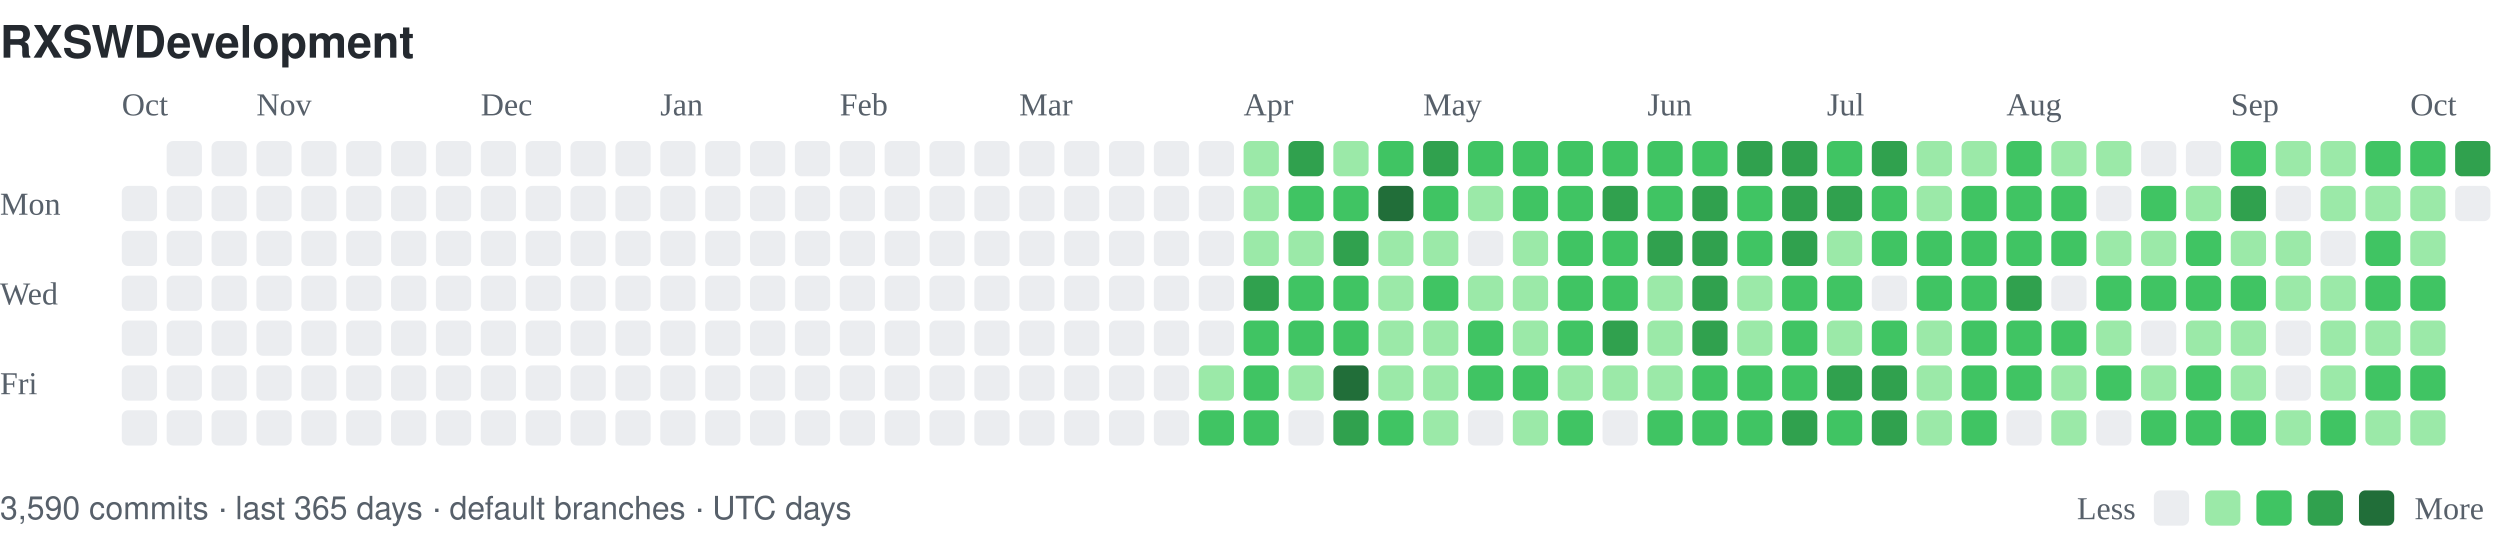
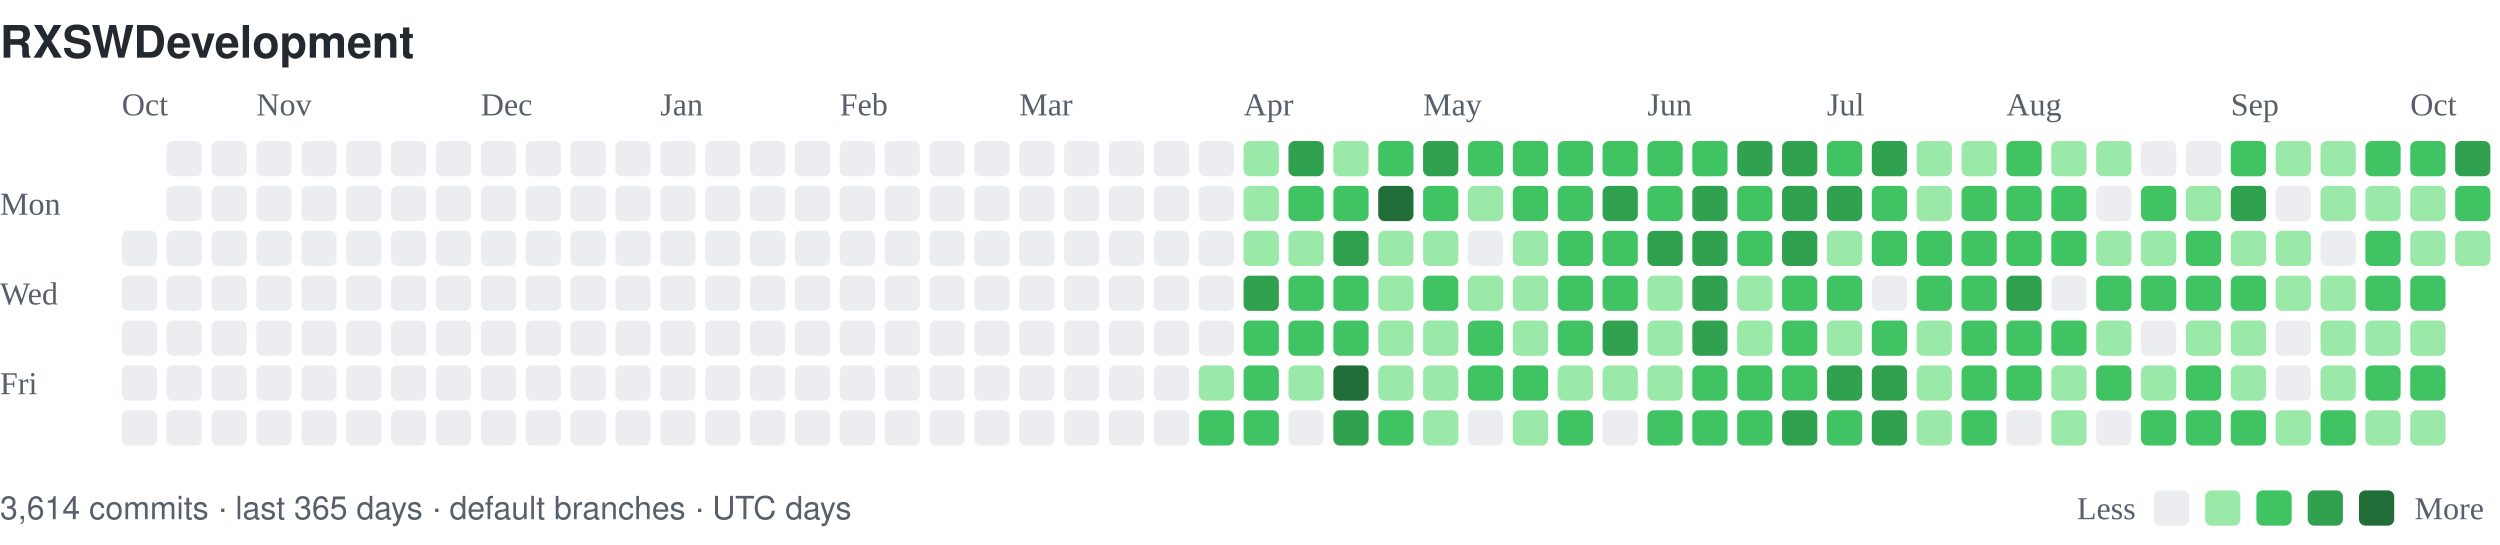
<svg xmlns="http://www.w3.org/2000/svg" width="780" height="170" viewBox="0 0 780 170" role="img">
  <text x="0" y="18" font-size="14" font-weight="600" fill="#24292f" font-family="ui-sans-serif,-apple-system,Segoe UI,Helvetica,Arial,sans-serif">RXSWDevelopment</text>
  <text x="0" y="67" font-size="10" fill="#57606a">Mon</text>
  <text x="0" y="95" font-size="10" fill="#57606a">Wed</text>
  <text x="0" y="123" font-size="10" fill="#57606a">Fri</text>
  <text x="38" y="36" font-size="10" fill="#57606a">Oct</text>
-   <rect x="38" y="58" width="11" height="11" rx="2" fill="#ebedf0" />
  <rect x="38" y="72" width="11" height="11" rx="2" fill="#ebedf0" />
  <rect x="38" y="86" width="11" height="11" rx="2" fill="#ebedf0" />
  <rect x="38" y="100" width="11" height="11" rx="2" fill="#ebedf0" />
  <rect x="38" y="114" width="11" height="11" rx="2" fill="#ebedf0" />
  <rect x="38" y="128" width="11" height="11" rx="2" fill="#ebedf0" />
  <rect x="52" y="44" width="11" height="11" rx="2" fill="#ebedf0" />
  <rect x="52" y="58" width="11" height="11" rx="2" fill="#ebedf0" />
  <rect x="52" y="72" width="11" height="11" rx="2" fill="#ebedf0" />
  <rect x="52" y="86" width="11" height="11" rx="2" fill="#ebedf0" />
  <rect x="52" y="100" width="11" height="11" rx="2" fill="#ebedf0" />
  <rect x="52" y="114" width="11" height="11" rx="2" fill="#ebedf0" />
  <rect x="52" y="128" width="11" height="11" rx="2" fill="#ebedf0" />
  <rect x="66" y="44" width="11" height="11" rx="2" fill="#ebedf0" />
  <rect x="66" y="58" width="11" height="11" rx="2" fill="#ebedf0" />
  <rect x="66" y="72" width="11" height="11" rx="2" fill="#ebedf0" />
  <rect x="66" y="86" width="11" height="11" rx="2" fill="#ebedf0" />
  <rect x="66" y="100" width="11" height="11" rx="2" fill="#ebedf0" />
  <rect x="66" y="114" width="11" height="11" rx="2" fill="#ebedf0" />
  <rect x="66" y="128" width="11" height="11" rx="2" fill="#ebedf0" />
  <text x="80" y="36" font-size="10" fill="#57606a">Nov</text>
  <rect x="80" y="44" width="11" height="11" rx="2" fill="#ebedf0" />
  <rect x="80" y="58" width="11" height="11" rx="2" fill="#ebedf0" />
  <rect x="80" y="72" width="11" height="11" rx="2" fill="#ebedf0" />
  <rect x="80" y="86" width="11" height="11" rx="2" fill="#ebedf0" />
  <rect x="80" y="100" width="11" height="11" rx="2" fill="#ebedf0" />
  <rect x="80" y="114" width="11" height="11" rx="2" fill="#ebedf0" />
  <rect x="80" y="128" width="11" height="11" rx="2" fill="#ebedf0" />
  <rect x="94" y="44" width="11" height="11" rx="2" fill="#ebedf0" />
  <rect x="94" y="58" width="11" height="11" rx="2" fill="#ebedf0" />
  <rect x="94" y="72" width="11" height="11" rx="2" fill="#ebedf0" />
  <rect x="94" y="86" width="11" height="11" rx="2" fill="#ebedf0" />
  <rect x="94" y="100" width="11" height="11" rx="2" fill="#ebedf0" />
  <rect x="94" y="114" width="11" height="11" rx="2" fill="#ebedf0" />
  <rect x="94" y="128" width="11" height="11" rx="2" fill="#ebedf0" />
  <rect x="108" y="44" width="11" height="11" rx="2" fill="#ebedf0" />
  <rect x="108" y="58" width="11" height="11" rx="2" fill="#ebedf0" />
  <rect x="108" y="72" width="11" height="11" rx="2" fill="#ebedf0" />
  <rect x="108" y="86" width="11" height="11" rx="2" fill="#ebedf0" />
  <rect x="108" y="100" width="11" height="11" rx="2" fill="#ebedf0" />
  <rect x="108" y="114" width="11" height="11" rx="2" fill="#ebedf0" />
  <rect x="108" y="128" width="11" height="11" rx="2" fill="#ebedf0" />
  <rect x="122" y="44" width="11" height="11" rx="2" fill="#ebedf0" />
  <rect x="122" y="58" width="11" height="11" rx="2" fill="#ebedf0" />
  <rect x="122" y="72" width="11" height="11" rx="2" fill="#ebedf0" />
  <rect x="122" y="86" width="11" height="11" rx="2" fill="#ebedf0" />
  <rect x="122" y="100" width="11" height="11" rx="2" fill="#ebedf0" />
  <rect x="122" y="114" width="11" height="11" rx="2" fill="#ebedf0" />
  <rect x="122" y="128" width="11" height="11" rx="2" fill="#ebedf0" />
  <rect x="136" y="44" width="11" height="11" rx="2" fill="#ebedf0" />
  <rect x="136" y="58" width="11" height="11" rx="2" fill="#ebedf0" />
  <rect x="136" y="72" width="11" height="11" rx="2" fill="#ebedf0" />
  <rect x="136" y="86" width="11" height="11" rx="2" fill="#ebedf0" />
  <rect x="136" y="100" width="11" height="11" rx="2" fill="#ebedf0" />
  <rect x="136" y="114" width="11" height="11" rx="2" fill="#ebedf0" />
  <rect x="136" y="128" width="11" height="11" rx="2" fill="#ebedf0" />
  <text x="150" y="36" font-size="10" fill="#57606a">Dec</text>
  <rect x="150" y="44" width="11" height="11" rx="2" fill="#ebedf0" />
  <rect x="150" y="58" width="11" height="11" rx="2" fill="#ebedf0" />
  <rect x="150" y="72" width="11" height="11" rx="2" fill="#ebedf0" />
  <rect x="150" y="86" width="11" height="11" rx="2" fill="#ebedf0" />
  <rect x="150" y="100" width="11" height="11" rx="2" fill="#ebedf0" />
  <rect x="150" y="114" width="11" height="11" rx="2" fill="#ebedf0" />
  <rect x="150" y="128" width="11" height="11" rx="2" fill="#ebedf0" />
  <rect x="164" y="44" width="11" height="11" rx="2" fill="#ebedf0" />
  <rect x="164" y="58" width="11" height="11" rx="2" fill="#ebedf0" />
  <rect x="164" y="72" width="11" height="11" rx="2" fill="#ebedf0" />
  <rect x="164" y="86" width="11" height="11" rx="2" fill="#ebedf0" />
  <rect x="164" y="100" width="11" height="11" rx="2" fill="#ebedf0" />
  <rect x="164" y="114" width="11" height="11" rx="2" fill="#ebedf0" />
  <rect x="164" y="128" width="11" height="11" rx="2" fill="#ebedf0" />
  <rect x="178" y="44" width="11" height="11" rx="2" fill="#ebedf0" />
  <rect x="178" y="58" width="11" height="11" rx="2" fill="#ebedf0" />
  <rect x="178" y="72" width="11" height="11" rx="2" fill="#ebedf0" />
  <rect x="178" y="86" width="11" height="11" rx="2" fill="#ebedf0" />
  <rect x="178" y="100" width="11" height="11" rx="2" fill="#ebedf0" />
  <rect x="178" y="114" width="11" height="11" rx="2" fill="#ebedf0" />
  <rect x="178" y="128" width="11" height="11" rx="2" fill="#ebedf0" />
  <rect x="192" y="44" width="11" height="11" rx="2" fill="#ebedf0" />
  <rect x="192" y="58" width="11" height="11" rx="2" fill="#ebedf0" />
  <rect x="192" y="72" width="11" height="11" rx="2" fill="#ebedf0" />
  <rect x="192" y="86" width="11" height="11" rx="2" fill="#ebedf0" />
  <rect x="192" y="100" width="11" height="11" rx="2" fill="#ebedf0" />
  <rect x="192" y="114" width="11" height="11" rx="2" fill="#ebedf0" />
  <rect x="192" y="128" width="11" height="11" rx="2" fill="#ebedf0" />
  <text x="206" y="36" font-size="10" fill="#57606a">Jan</text>
  <rect x="206" y="44" width="11" height="11" rx="2" fill="#ebedf0" />
  <rect x="206" y="58" width="11" height="11" rx="2" fill="#ebedf0" />
  <rect x="206" y="72" width="11" height="11" rx="2" fill="#ebedf0" />
  <rect x="206" y="86" width="11" height="11" rx="2" fill="#ebedf0" />
  <rect x="206" y="100" width="11" height="11" rx="2" fill="#ebedf0" />
  <rect x="206" y="114" width="11" height="11" rx="2" fill="#ebedf0" />
  <rect x="206" y="128" width="11" height="11" rx="2" fill="#ebedf0" />
  <rect x="220" y="44" width="11" height="11" rx="2" fill="#ebedf0" />
  <rect x="220" y="58" width="11" height="11" rx="2" fill="#ebedf0" />
  <rect x="220" y="72" width="11" height="11" rx="2" fill="#ebedf0" />
  <rect x="220" y="86" width="11" height="11" rx="2" fill="#ebedf0" />
  <rect x="220" y="100" width="11" height="11" rx="2" fill="#ebedf0" />
  <rect x="220" y="114" width="11" height="11" rx="2" fill="#ebedf0" />
  <rect x="220" y="128" width="11" height="11" rx="2" fill="#ebedf0" />
  <rect x="234" y="44" width="11" height="11" rx="2" fill="#ebedf0" />
  <rect x="234" y="58" width="11" height="11" rx="2" fill="#ebedf0" />
  <rect x="234" y="72" width="11" height="11" rx="2" fill="#ebedf0" />
  <rect x="234" y="86" width="11" height="11" rx="2" fill="#ebedf0" />
  <rect x="234" y="100" width="11" height="11" rx="2" fill="#ebedf0" />
  <rect x="234" y="114" width="11" height="11" rx="2" fill="#ebedf0" />
  <rect x="234" y="128" width="11" height="11" rx="2" fill="#ebedf0" />
  <rect x="248" y="44" width="11" height="11" rx="2" fill="#ebedf0" />
  <rect x="248" y="58" width="11" height="11" rx="2" fill="#ebedf0" />
  <rect x="248" y="72" width="11" height="11" rx="2" fill="#ebedf0" />
  <rect x="248" y="86" width="11" height="11" rx="2" fill="#ebedf0" />
  <rect x="248" y="100" width="11" height="11" rx="2" fill="#ebedf0" />
  <rect x="248" y="114" width="11" height="11" rx="2" fill="#ebedf0" />
  <rect x="248" y="128" width="11" height="11" rx="2" fill="#ebedf0" />
  <text x="262" y="36" font-size="10" fill="#57606a">Feb</text>
  <rect x="262" y="44" width="11" height="11" rx="2" fill="#ebedf0" />
  <rect x="262" y="58" width="11" height="11" rx="2" fill="#ebedf0" />
  <rect x="262" y="72" width="11" height="11" rx="2" fill="#ebedf0" />
  <rect x="262" y="86" width="11" height="11" rx="2" fill="#ebedf0" />
  <rect x="262" y="100" width="11" height="11" rx="2" fill="#ebedf0" />
  <rect x="262" y="114" width="11" height="11" rx="2" fill="#ebedf0" />
  <rect x="262" y="128" width="11" height="11" rx="2" fill="#ebedf0" />
  <rect x="276" y="44" width="11" height="11" rx="2" fill="#ebedf0" />
  <rect x="276" y="58" width="11" height="11" rx="2" fill="#ebedf0" />
  <rect x="276" y="72" width="11" height="11" rx="2" fill="#ebedf0" />
  <rect x="276" y="86" width="11" height="11" rx="2" fill="#ebedf0" />
  <rect x="276" y="100" width="11" height="11" rx="2" fill="#ebedf0" />
  <rect x="276" y="114" width="11" height="11" rx="2" fill="#ebedf0" />
  <rect x="276" y="128" width="11" height="11" rx="2" fill="#ebedf0" />
  <rect x="290" y="44" width="11" height="11" rx="2" fill="#ebedf0" />
  <rect x="290" y="58" width="11" height="11" rx="2" fill="#ebedf0" />
  <rect x="290" y="72" width="11" height="11" rx="2" fill="#ebedf0" />
  <rect x="290" y="86" width="11" height="11" rx="2" fill="#ebedf0" />
  <rect x="290" y="100" width="11" height="11" rx="2" fill="#ebedf0" />
  <rect x="290" y="114" width="11" height="11" rx="2" fill="#ebedf0" />
  <rect x="290" y="128" width="11" height="11" rx="2" fill="#ebedf0" />
  <rect x="304" y="44" width="11" height="11" rx="2" fill="#ebedf0" />
  <rect x="304" y="58" width="11" height="11" rx="2" fill="#ebedf0" />
  <rect x="304" y="72" width="11" height="11" rx="2" fill="#ebedf0" />
  <rect x="304" y="86" width="11" height="11" rx="2" fill="#ebedf0" />
  <rect x="304" y="100" width="11" height="11" rx="2" fill="#ebedf0" />
  <rect x="304" y="114" width="11" height="11" rx="2" fill="#ebedf0" />
  <rect x="304" y="128" width="11" height="11" rx="2" fill="#ebedf0" />
  <text x="318" y="36" font-size="10" fill="#57606a">Mar</text>
  <rect x="318" y="44" width="11" height="11" rx="2" fill="#ebedf0" />
  <rect x="318" y="58" width="11" height="11" rx="2" fill="#ebedf0" />
  <rect x="318" y="72" width="11" height="11" rx="2" fill="#ebedf0" />
  <rect x="318" y="86" width="11" height="11" rx="2" fill="#ebedf0" />
  <rect x="318" y="100" width="11" height="11" rx="2" fill="#ebedf0" />
  <rect x="318" y="114" width="11" height="11" rx="2" fill="#ebedf0" />
  <rect x="318" y="128" width="11" height="11" rx="2" fill="#ebedf0" />
  <rect x="332" y="44" width="11" height="11" rx="2" fill="#ebedf0" />
  <rect x="332" y="58" width="11" height="11" rx="2" fill="#ebedf0" />
  <rect x="332" y="72" width="11" height="11" rx="2" fill="#ebedf0" />
  <rect x="332" y="86" width="11" height="11" rx="2" fill="#ebedf0" />
  <rect x="332" y="100" width="11" height="11" rx="2" fill="#ebedf0" />
  <rect x="332" y="114" width="11" height="11" rx="2" fill="#ebedf0" />
  <rect x="332" y="128" width="11" height="11" rx="2" fill="#ebedf0" />
  <rect x="346" y="44" width="11" height="11" rx="2" fill="#ebedf0" />
  <rect x="346" y="58" width="11" height="11" rx="2" fill="#ebedf0" />
  <rect x="346" y="72" width="11" height="11" rx="2" fill="#ebedf0" />
  <rect x="346" y="86" width="11" height="11" rx="2" fill="#ebedf0" />
  <rect x="346" y="100" width="11" height="11" rx="2" fill="#ebedf0" />
  <rect x="346" y="114" width="11" height="11" rx="2" fill="#ebedf0" />
  <rect x="346" y="128" width="11" height="11" rx="2" fill="#ebedf0" />
  <rect x="360" y="44" width="11" height="11" rx="2" fill="#ebedf0" />
  <rect x="360" y="58" width="11" height="11" rx="2" fill="#ebedf0" />
  <rect x="360" y="72" width="11" height="11" rx="2" fill="#ebedf0" />
  <rect x="360" y="86" width="11" height="11" rx="2" fill="#ebedf0" />
  <rect x="360" y="100" width="11" height="11" rx="2" fill="#ebedf0" />
  <rect x="360" y="114" width="11" height="11" rx="2" fill="#ebedf0" />
  <rect x="360" y="128" width="11" height="11" rx="2" fill="#ebedf0" />
  <rect x="374" y="44" width="11" height="11" rx="2" fill="#ebedf0" />
  <rect x="374" y="58" width="11" height="11" rx="2" fill="#ebedf0" />
  <rect x="374" y="72" width="11" height="11" rx="2" fill="#ebedf0" />
  <rect x="374" y="86" width="11" height="11" rx="2" fill="#ebedf0" />
  <rect x="374" y="100" width="11" height="11" rx="2" fill="#ebedf0" />
  <rect x="374" y="114" width="11" height="11" rx="2" fill="#9be9a8" />
  <rect x="374" y="128" width="11" height="11" rx="2" fill="#40c463" />
  <text x="388" y="36" font-size="10" fill="#57606a">Apr</text>
  <rect x="388" y="44" width="11" height="11" rx="2" fill="#9be9a8" />
  <rect x="388" y="58" width="11" height="11" rx="2" fill="#9be9a8" />
  <rect x="388" y="72" width="11" height="11" rx="2" fill="#9be9a8" />
  <rect x="388" y="86" width="11" height="11" rx="2" fill="#30a14e" />
  <rect x="388" y="100" width="11" height="11" rx="2" fill="#40c463" />
  <rect x="388" y="114" width="11" height="11" rx="2" fill="#40c463" />
  <rect x="388" y="128" width="11" height="11" rx="2" fill="#40c463" />
  <rect x="402" y="44" width="11" height="11" rx="2" fill="#30a14e" />
  <rect x="402" y="58" width="11" height="11" rx="2" fill="#40c463" />
  <rect x="402" y="72" width="11" height="11" rx="2" fill="#9be9a8" />
  <rect x="402" y="86" width="11" height="11" rx="2" fill="#40c463" />
  <rect x="402" y="100" width="11" height="11" rx="2" fill="#40c463" />
  <rect x="402" y="114" width="11" height="11" rx="2" fill="#9be9a8" />
  <rect x="402" y="128" width="11" height="11" rx="2" fill="#ebedf0" />
  <rect x="416" y="44" width="11" height="11" rx="2" fill="#9be9a8" />
  <rect x="416" y="58" width="11" height="11" rx="2" fill="#40c463" />
  <rect x="416" y="72" width="11" height="11" rx="2" fill="#30a14e" />
  <rect x="416" y="86" width="11" height="11" rx="2" fill="#40c463" />
  <rect x="416" y="100" width="11" height="11" rx="2" fill="#40c463" />
  <rect x="416" y="114" width="11" height="11" rx="2" fill="#216e39" />
  <rect x="416" y="128" width="11" height="11" rx="2" fill="#30a14e" />
  <rect x="430" y="44" width="11" height="11" rx="2" fill="#40c463" />
  <rect x="430" y="58" width="11" height="11" rx="2" fill="#216e39" />
  <rect x="430" y="72" width="11" height="11" rx="2" fill="#9be9a8" />
  <rect x="430" y="86" width="11" height="11" rx="2" fill="#9be9a8" />
  <rect x="430" y="100" width="11" height="11" rx="2" fill="#9be9a8" />
  <rect x="430" y="114" width="11" height="11" rx="2" fill="#9be9a8" />
  <rect x="430" y="128" width="11" height="11" rx="2" fill="#40c463" />
  <text x="444" y="36" font-size="10" fill="#57606a">May</text>
  <rect x="444" y="44" width="11" height="11" rx="2" fill="#30a14e" />
  <rect x="444" y="58" width="11" height="11" rx="2" fill="#40c463" />
  <rect x="444" y="72" width="11" height="11" rx="2" fill="#9be9a8" />
  <rect x="444" y="86" width="11" height="11" rx="2" fill="#40c463" />
  <rect x="444" y="100" width="11" height="11" rx="2" fill="#9be9a8" />
  <rect x="444" y="114" width="11" height="11" rx="2" fill="#9be9a8" />
  <rect x="444" y="128" width="11" height="11" rx="2" fill="#9be9a8" />
  <rect x="458" y="44" width="11" height="11" rx="2" fill="#40c463" />
  <rect x="458" y="58" width="11" height="11" rx="2" fill="#9be9a8" />
  <rect x="458" y="72" width="11" height="11" rx="2" fill="#ebedf0" />
  <rect x="458" y="86" width="11" height="11" rx="2" fill="#9be9a8" />
  <rect x="458" y="100" width="11" height="11" rx="2" fill="#40c463" />
  <rect x="458" y="114" width="11" height="11" rx="2" fill="#40c463" />
  <rect x="458" y="128" width="11" height="11" rx="2" fill="#ebedf0" />
  <rect x="472" y="44" width="11" height="11" rx="2" fill="#40c463" />
  <rect x="472" y="58" width="11" height="11" rx="2" fill="#40c463" />
  <rect x="472" y="72" width="11" height="11" rx="2" fill="#9be9a8" />
  <rect x="472" y="86" width="11" height="11" rx="2" fill="#9be9a8" />
  <rect x="472" y="100" width="11" height="11" rx="2" fill="#9be9a8" />
  <rect x="472" y="114" width="11" height="11" rx="2" fill="#40c463" />
  <rect x="472" y="128" width="11" height="11" rx="2" fill="#9be9a8" />
  <rect x="486" y="44" width="11" height="11" rx="2" fill="#40c463" />
  <rect x="486" y="58" width="11" height="11" rx="2" fill="#40c463" />
  <rect x="486" y="72" width="11" height="11" rx="2" fill="#40c463" />
  <rect x="486" y="86" width="11" height="11" rx="2" fill="#40c463" />
  <rect x="486" y="100" width="11" height="11" rx="2" fill="#40c463" />
  <rect x="486" y="114" width="11" height="11" rx="2" fill="#9be9a8" />
  <rect x="486" y="128" width="11" height="11" rx="2" fill="#40c463" />
  <rect x="500" y="44" width="11" height="11" rx="2" fill="#40c463" />
  <rect x="500" y="58" width="11" height="11" rx="2" fill="#30a14e" />
  <rect x="500" y="72" width="11" height="11" rx="2" fill="#40c463" />
  <rect x="500" y="86" width="11" height="11" rx="2" fill="#40c463" />
  <rect x="500" y="100" width="11" height="11" rx="2" fill="#30a14e" />
  <rect x="500" y="114" width="11" height="11" rx="2" fill="#9be9a8" />
  <rect x="500" y="128" width="11" height="11" rx="2" fill="#ebedf0" />
  <text x="514" y="36" font-size="10" fill="#57606a">Jun</text>
  <rect x="514" y="44" width="11" height="11" rx="2" fill="#40c463" />
  <rect x="514" y="58" width="11" height="11" rx="2" fill="#40c463" />
  <rect x="514" y="72" width="11" height="11" rx="2" fill="#30a14e" />
  <rect x="514" y="86" width="11" height="11" rx="2" fill="#9be9a8" />
  <rect x="514" y="100" width="11" height="11" rx="2" fill="#9be9a8" />
  <rect x="514" y="114" width="11" height="11" rx="2" fill="#9be9a8" />
  <rect x="514" y="128" width="11" height="11" rx="2" fill="#40c463" />
  <rect x="528" y="44" width="11" height="11" rx="2" fill="#40c463" />
  <rect x="528" y="58" width="11" height="11" rx="2" fill="#30a14e" />
  <rect x="528" y="72" width="11" height="11" rx="2" fill="#30a14e" />
  <rect x="528" y="86" width="11" height="11" rx="2" fill="#30a14e" />
  <rect x="528" y="100" width="11" height="11" rx="2" fill="#30a14e" />
  <rect x="528" y="114" width="11" height="11" rx="2" fill="#40c463" />
  <rect x="528" y="128" width="11" height="11" rx="2" fill="#40c463" />
  <rect x="542" y="44" width="11" height="11" rx="2" fill="#30a14e" />
  <rect x="542" y="58" width="11" height="11" rx="2" fill="#40c463" />
  <rect x="542" y="72" width="11" height="11" rx="2" fill="#40c463" />
  <rect x="542" y="86" width="11" height="11" rx="2" fill="#9be9a8" />
  <rect x="542" y="100" width="11" height="11" rx="2" fill="#9be9a8" />
  <rect x="542" y="114" width="11" height="11" rx="2" fill="#40c463" />
  <rect x="542" y="128" width="11" height="11" rx="2" fill="#40c463" />
  <rect x="556" y="44" width="11" height="11" rx="2" fill="#30a14e" />
  <rect x="556" y="58" width="11" height="11" rx="2" fill="#30a14e" />
  <rect x="556" y="72" width="11" height="11" rx="2" fill="#30a14e" />
  <rect x="556" y="86" width="11" height="11" rx="2" fill="#40c463" />
  <rect x="556" y="100" width="11" height="11" rx="2" fill="#40c463" />
  <rect x="556" y="114" width="11" height="11" rx="2" fill="#40c463" />
  <rect x="556" y="128" width="11" height="11" rx="2" fill="#30a14e" />
  <text x="570" y="36" font-size="10" fill="#57606a">Jul</text>
  <rect x="570" y="44" width="11" height="11" rx="2" fill="#40c463" />
  <rect x="570" y="58" width="11" height="11" rx="2" fill="#30a14e" />
  <rect x="570" y="72" width="11" height="11" rx="2" fill="#9be9a8" />
  <rect x="570" y="86" width="11" height="11" rx="2" fill="#40c463" />
  <rect x="570" y="100" width="11" height="11" rx="2" fill="#9be9a8" />
  <rect x="570" y="114" width="11" height="11" rx="2" fill="#30a14e" />
  <rect x="570" y="128" width="11" height="11" rx="2" fill="#40c463" />
  <rect x="584" y="44" width="11" height="11" rx="2" fill="#30a14e" />
  <rect x="584" y="58" width="11" height="11" rx="2" fill="#40c463" />
  <rect x="584" y="72" width="11" height="11" rx="2" fill="#40c463" />
  <rect x="584" y="86" width="11" height="11" rx="2" fill="#ebedf0" />
  <rect x="584" y="100" width="11" height="11" rx="2" fill="#40c463" />
  <rect x="584" y="114" width="11" height="11" rx="2" fill="#30a14e" />
  <rect x="584" y="128" width="11" height="11" rx="2" fill="#30a14e" />
  <rect x="598" y="44" width="11" height="11" rx="2" fill="#9be9a8" />
  <rect x="598" y="58" width="11" height="11" rx="2" fill="#9be9a8" />
  <rect x="598" y="72" width="11" height="11" rx="2" fill="#40c463" />
  <rect x="598" y="86" width="11" height="11" rx="2" fill="#40c463" />
  <rect x="598" y="100" width="11" height="11" rx="2" fill="#9be9a8" />
  <rect x="598" y="114" width="11" height="11" rx="2" fill="#9be9a8" />
  <rect x="598" y="128" width="11" height="11" rx="2" fill="#9be9a8" />
  <rect x="612" y="44" width="11" height="11" rx="2" fill="#9be9a8" />
  <rect x="612" y="58" width="11" height="11" rx="2" fill="#40c463" />
  <rect x="612" y="72" width="11" height="11" rx="2" fill="#40c463" />
  <rect x="612" y="86" width="11" height="11" rx="2" fill="#40c463" />
  <rect x="612" y="100" width="11" height="11" rx="2" fill="#40c463" />
  <rect x="612" y="114" width="11" height="11" rx="2" fill="#40c463" />
  <rect x="612" y="128" width="11" height="11" rx="2" fill="#40c463" />
  <text x="626" y="36" font-size="10" fill="#57606a">Aug</text>
  <rect x="626" y="44" width="11" height="11" rx="2" fill="#40c463" />
  <rect x="626" y="58" width="11" height="11" rx="2" fill="#40c463" />
  <rect x="626" y="72" width="11" height="11" rx="2" fill="#40c463" />
  <rect x="626" y="86" width="11" height="11" rx="2" fill="#30a14e" />
  <rect x="626" y="100" width="11" height="11" rx="2" fill="#40c463" />
  <rect x="626" y="114" width="11" height="11" rx="2" fill="#40c463" />
  <rect x="626" y="128" width="11" height="11" rx="2" fill="#ebedf0" />
  <rect x="640" y="44" width="11" height="11" rx="2" fill="#9be9a8" />
  <rect x="640" y="58" width="11" height="11" rx="2" fill="#40c463" />
  <rect x="640" y="72" width="11" height="11" rx="2" fill="#40c463" />
  <rect x="640" y="86" width="11" height="11" rx="2" fill="#ebedf0" />
  <rect x="640" y="100" width="11" height="11" rx="2" fill="#40c463" />
  <rect x="640" y="114" width="11" height="11" rx="2" fill="#9be9a8" />
  <rect x="640" y="128" width="11" height="11" rx="2" fill="#9be9a8" />
  <rect x="654" y="44" width="11" height="11" rx="2" fill="#9be9a8" />
  <rect x="654" y="58" width="11" height="11" rx="2" fill="#ebedf0" />
  <rect x="654" y="72" width="11" height="11" rx="2" fill="#9be9a8" />
  <rect x="654" y="86" width="11" height="11" rx="2" fill="#40c463" />
  <rect x="654" y="100" width="11" height="11" rx="2" fill="#9be9a8" />
  <rect x="654" y="114" width="11" height="11" rx="2" fill="#40c463" />
  <rect x="654" y="128" width="11" height="11" rx="2" fill="#ebedf0" />
  <rect x="668" y="44" width="11" height="11" rx="2" fill="#ebedf0" />
  <rect x="668" y="58" width="11" height="11" rx="2" fill="#40c463" />
  <rect x="668" y="72" width="11" height="11" rx="2" fill="#9be9a8" />
  <rect x="668" y="86" width="11" height="11" rx="2" fill="#40c463" />
  <rect x="668" y="100" width="11" height="11" rx="2" fill="#ebedf0" />
  <rect x="668" y="114" width="11" height="11" rx="2" fill="#9be9a8" />
  <rect x="668" y="128" width="11" height="11" rx="2" fill="#40c463" />
  <rect x="682" y="44" width="11" height="11" rx="2" fill="#ebedf0" />
  <rect x="682" y="58" width="11" height="11" rx="2" fill="#9be9a8" />
  <rect x="682" y="72" width="11" height="11" rx="2" fill="#40c463" />
  <rect x="682" y="86" width="11" height="11" rx="2" fill="#40c463" />
  <rect x="682" y="100" width="11" height="11" rx="2" fill="#9be9a8" />
  <rect x="682" y="114" width="11" height="11" rx="2" fill="#40c463" />
  <rect x="682" y="128" width="11" height="11" rx="2" fill="#40c463" />
  <text x="696" y="36" font-size="10" fill="#57606a">Sep</text>
  <rect x="696" y="44" width="11" height="11" rx="2" fill="#40c463" />
  <rect x="696" y="58" width="11" height="11" rx="2" fill="#30a14e" />
  <rect x="696" y="72" width="11" height="11" rx="2" fill="#9be9a8" />
  <rect x="696" y="86" width="11" height="11" rx="2" fill="#40c463" />
  <rect x="696" y="100" width="11" height="11" rx="2" fill="#9be9a8" />
  <rect x="696" y="114" width="11" height="11" rx="2" fill="#9be9a8" />
  <rect x="696" y="128" width="11" height="11" rx="2" fill="#40c463" />
  <rect x="710" y="44" width="11" height="11" rx="2" fill="#9be9a8" />
  <rect x="710" y="58" width="11" height="11" rx="2" fill="#ebedf0" />
  <rect x="710" y="72" width="11" height="11" rx="2" fill="#9be9a8" />
  <rect x="710" y="86" width="11" height="11" rx="2" fill="#9be9a8" />
  <rect x="710" y="100" width="11" height="11" rx="2" fill="#ebedf0" />
  <rect x="710" y="114" width="11" height="11" rx="2" fill="#ebedf0" />
  <rect x="710" y="128" width="11" height="11" rx="2" fill="#9be9a8" />
  <rect x="724" y="44" width="11" height="11" rx="2" fill="#9be9a8" />
  <rect x="724" y="58" width="11" height="11" rx="2" fill="#9be9a8" />
  <rect x="724" y="72" width="11" height="11" rx="2" fill="#ebedf0" />
  <rect x="724" y="86" width="11" height="11" rx="2" fill="#9be9a8" />
  <rect x="724" y="100" width="11" height="11" rx="2" fill="#9be9a8" />
  <rect x="724" y="114" width="11" height="11" rx="2" fill="#9be9a8" />
  <rect x="724" y="128" width="11" height="11" rx="2" fill="#40c463" />
  <rect x="738" y="44" width="11" height="11" rx="2" fill="#40c463" />
  <rect x="738" y="58" width="11" height="11" rx="2" fill="#9be9a8" />
  <rect x="738" y="72" width="11" height="11" rx="2" fill="#40c463" />
  <rect x="738" y="86" width="11" height="11" rx="2" fill="#40c463" />
  <rect x="738" y="100" width="11" height="11" rx="2" fill="#9be9a8" />
  <rect x="738" y="114" width="11" height="11" rx="2" fill="#40c463" />
  <rect x="738" y="128" width="11" height="11" rx="2" fill="#9be9a8" />
  <text x="752" y="36" font-size="10" fill="#57606a">Oct</text>
  <rect x="752" y="44" width="11" height="11" rx="2" fill="#40c463" />
  <rect x="752" y="58" width="11" height="11" rx="2" fill="#9be9a8" />
  <rect x="752" y="72" width="11" height="11" rx="2" fill="#9be9a8" />
  <rect x="752" y="86" width="11" height="11" rx="2" fill="#40c463" />
  <rect x="752" y="100" width="11" height="11" rx="2" fill="#9be9a8" />
  <rect x="752" y="114" width="11" height="11" rx="2" fill="#40c463" />
  <rect x="752" y="128" width="11" height="11" rx="2" fill="#9be9a8" />
  <rect x="766" y="44" width="11" height="11" rx="2" fill="#30a14e" />
-   <rect x="766" y="58" width="11" height="11" rx="2" fill="#ebedf0" />
+   <rect x="766" y="58" width="11" height="11" rx="2" fill="#40c463" />
+   <rect x="766" y="72" width="11" height="11" rx="2" fill="#9be9a8" />
  <text x="648" y="162" font-size="10" fill="#57606a">Less</text>
  <rect x="672" y="153" width="11" height="11" rx="2" fill="#ebedf0" />
  <rect x="688" y="153" width="11" height="11" rx="2" fill="#9be9a8" />
  <rect x="704" y="153" width="11" height="11" rx="2" fill="#40c463" />
  <rect x="720" y="153" width="11" height="11" rx="2" fill="#30a14e" />
  <rect x="736" y="153" width="11" height="11" rx="2" fill="#216e39" />
  <text x="775" y="162" font-size="10" fill="#57606a" text-anchor="end">More</text>
-   <text x="0" y="162" font-size="10" fill="#57606a" font-family="ui-sans-serif,-apple-system,Segoe UI,Helvetica,Arial,sans-serif">3,590 commits · last 365 days · default branches · UTC days</text>
+   <text x="0" y="162" font-size="10" fill="#57606a" font-family="ui-sans-serif,-apple-system,Segoe UI,Helvetica,Arial,sans-serif">3,614 commits · last 365 days · default branches · UTC days</text>
</svg>
